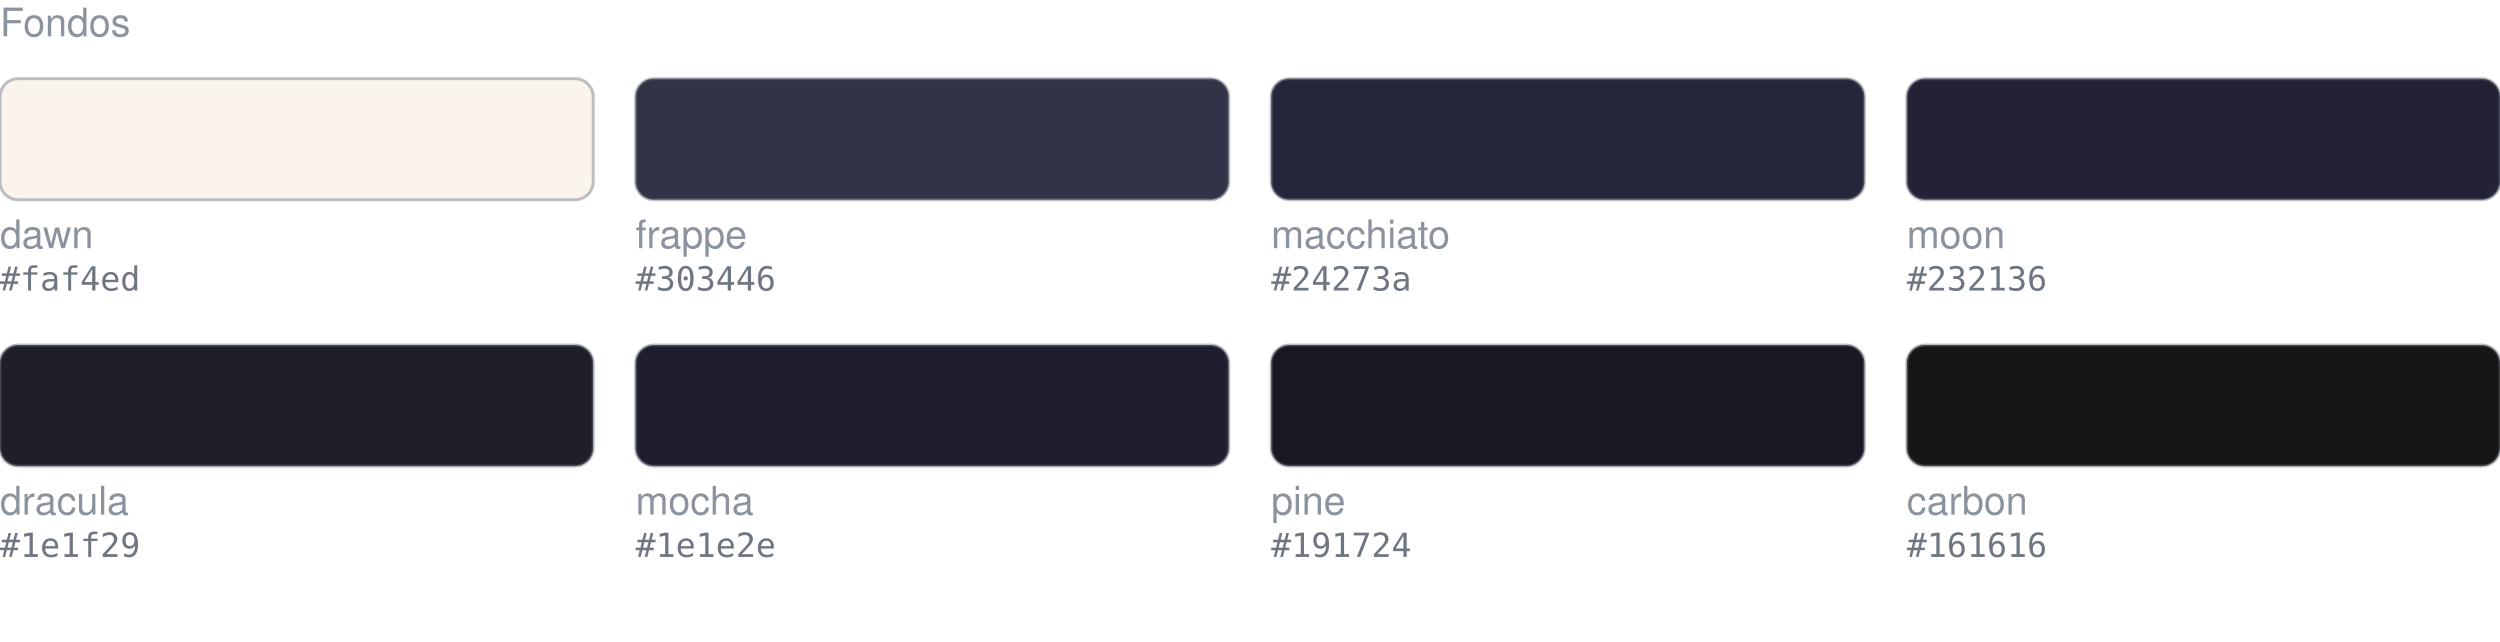
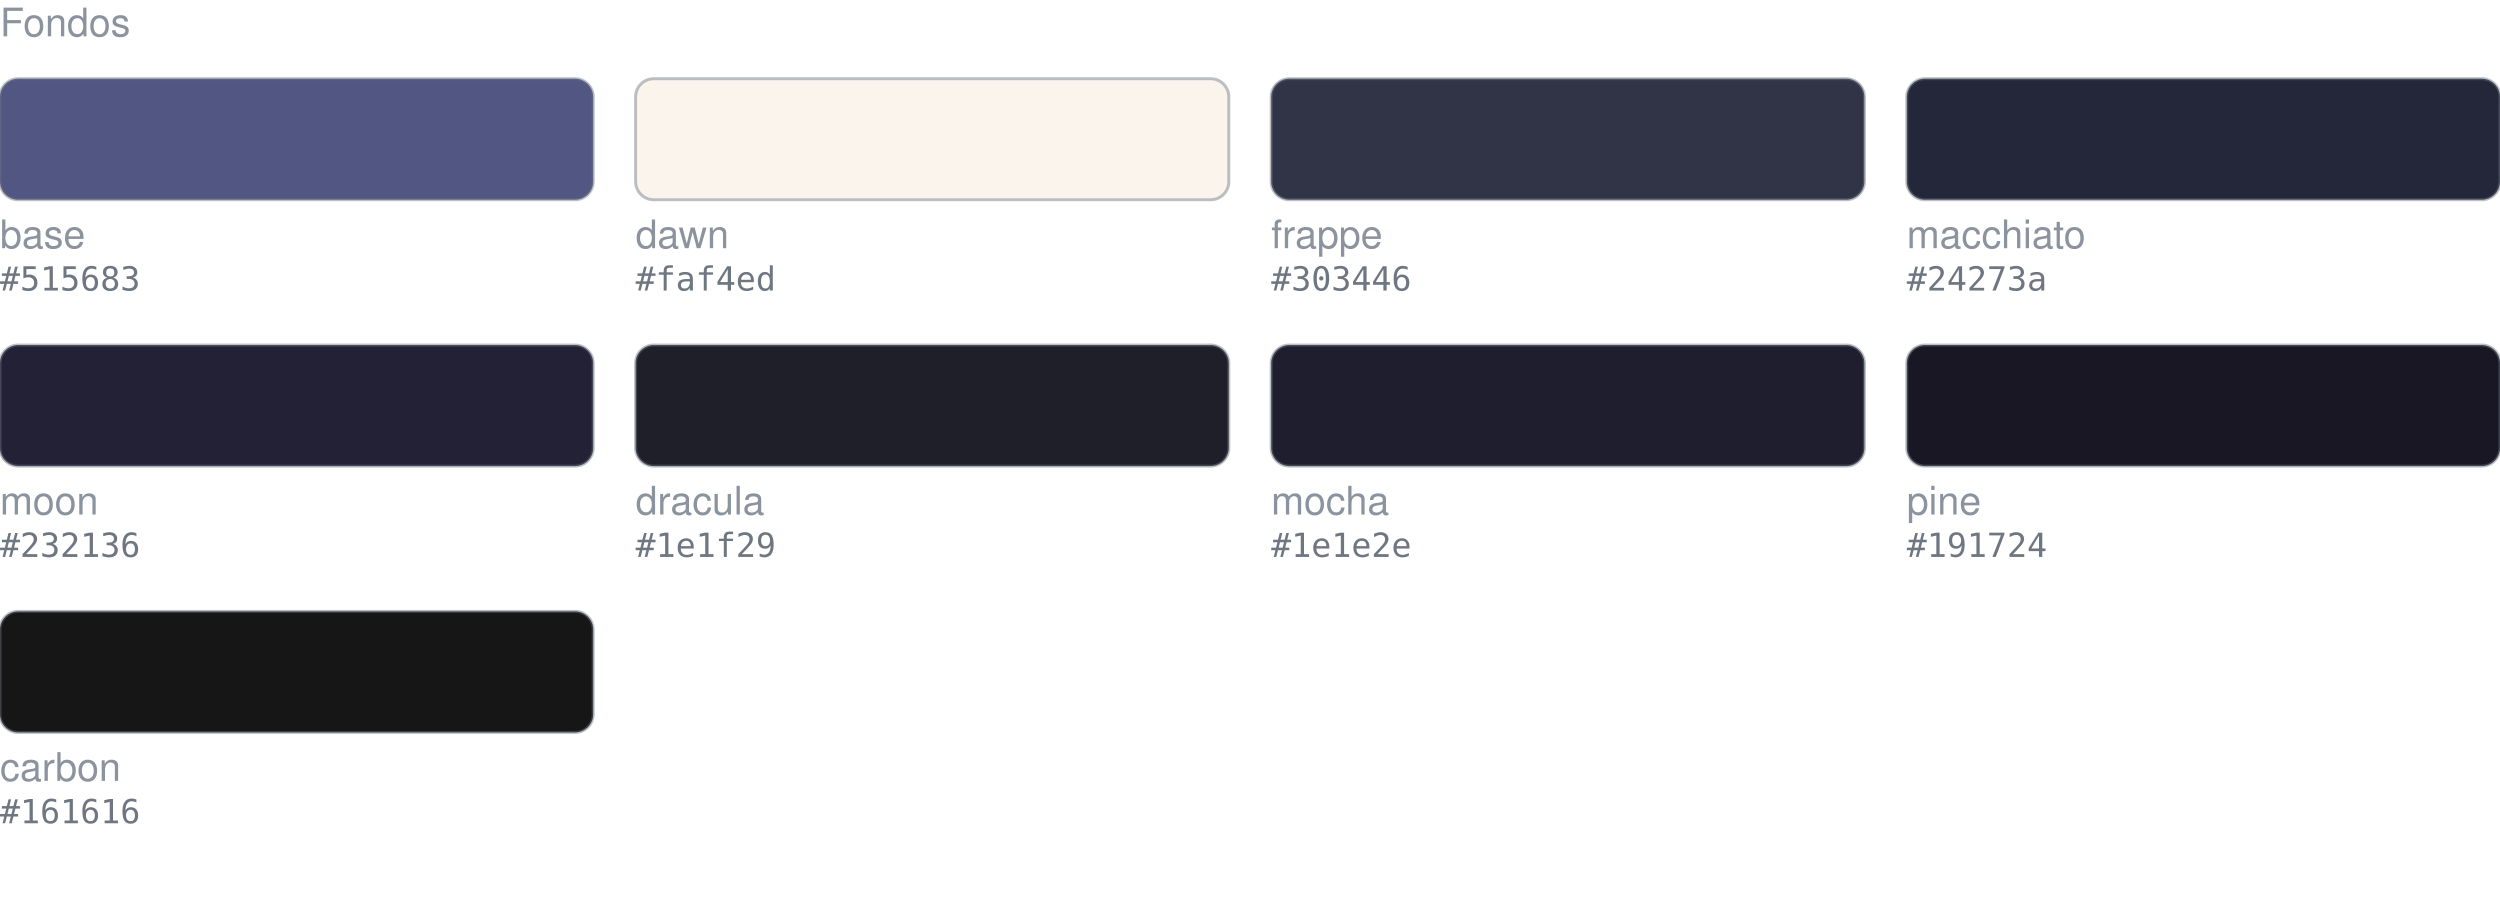
- <svg xmlns="http://www.w3.org/2000/svg" width="826" height="212" viewBox="0 0 826 212">
+ <svg xmlns="http://www.w3.org/2000/svg" width="826" height="300" viewBox="0 0 826 300">
  <text x="0" y="12" font-family="-apple-system,BlinkMacSystemFont,Segoe UI,Helvetica,Arial,sans-serif" font-size="13" fill="#8b949e">Fondos</text>
-   <rect x="0" y="26" width="196" height="40" rx="6" fill="#faf4ed" stroke="#6e7681" stroke-opacity="0.45" />
-   <text x="0" y="82" font-family="-apple-system,BlinkMacSystemFont,Segoe UI,Helvetica,Arial,sans-serif" font-size="13" fill="#8b949e">dawn</text>
-   <text x="0" y="96" font-family="ui-monospace,SFMono-Regular,Menlo,monospace" font-size="11" fill="#6e7681">#faf4ed</text>
-   <rect x="210" y="26" width="196" height="40" rx="6" fill="#303446" stroke="#6e7681" stroke-opacity="0.45" />
-   <text x="210" y="82" font-family="-apple-system,BlinkMacSystemFont,Segoe UI,Helvetica,Arial,sans-serif" font-size="13" fill="#8b949e">frappe</text>
-   <text x="210" y="96" font-family="ui-monospace,SFMono-Regular,Menlo,monospace" font-size="11" fill="#6e7681">#303446</text>
-   <rect x="420" y="26" width="196" height="40" rx="6" fill="#24273a" stroke="#6e7681" stroke-opacity="0.45" />
-   <text x="420" y="82" font-family="-apple-system,BlinkMacSystemFont,Segoe UI,Helvetica,Arial,sans-serif" font-size="13" fill="#8b949e">macchiato</text>
-   <text x="420" y="96" font-family="ui-monospace,SFMono-Regular,Menlo,monospace" font-size="11" fill="#6e7681">#24273a</text>
-   <rect x="630" y="26" width="196" height="40" rx="6" fill="#232136" stroke="#6e7681" stroke-opacity="0.45" />
-   <text x="630" y="82" font-family="-apple-system,BlinkMacSystemFont,Segoe UI,Helvetica,Arial,sans-serif" font-size="13" fill="#8b949e">moon</text>
-   <text x="630" y="96" font-family="ui-monospace,SFMono-Regular,Menlo,monospace" font-size="11" fill="#6e7681">#232136</text>
-   <rect x="0" y="114" width="196" height="40" rx="6" fill="#1e1f29" stroke="#6e7681" stroke-opacity="0.45" />
-   <text x="0" y="170" font-family="-apple-system,BlinkMacSystemFont,Segoe UI,Helvetica,Arial,sans-serif" font-size="13" fill="#8b949e">dracula</text>
-   <text x="0" y="184" font-family="ui-monospace,SFMono-Regular,Menlo,monospace" font-size="11" fill="#6e7681">#1e1f29</text>
-   <rect x="210" y="114" width="196" height="40" rx="6" fill="#1e1e2e" stroke="#6e7681" stroke-opacity="0.45" />
-   <text x="210" y="170" font-family="-apple-system,BlinkMacSystemFont,Segoe UI,Helvetica,Arial,sans-serif" font-size="13" fill="#8b949e">mocha</text>
-   <text x="210" y="184" font-family="ui-monospace,SFMono-Regular,Menlo,monospace" font-size="11" fill="#6e7681">#1e1e2e</text>
-   <rect x="420" y="114" width="196" height="40" rx="6" fill="#191724" stroke="#6e7681" stroke-opacity="0.45" />
-   <text x="420" y="170" font-family="-apple-system,BlinkMacSystemFont,Segoe UI,Helvetica,Arial,sans-serif" font-size="13" fill="#8b949e">pine</text>
-   <text x="420" y="184" font-family="ui-monospace,SFMono-Regular,Menlo,monospace" font-size="11" fill="#6e7681">#191724</text>
-   <rect x="630" y="114" width="196" height="40" rx="6" fill="#161616" stroke="#6e7681" stroke-opacity="0.45" />
-   <text x="630" y="170" font-family="-apple-system,BlinkMacSystemFont,Segoe UI,Helvetica,Arial,sans-serif" font-size="13" fill="#8b949e">carbon</text>
-   <text x="630" y="184" font-family="ui-monospace,SFMono-Regular,Menlo,monospace" font-size="11" fill="#6e7681">#161616</text>
+   <rect x="0" y="26" width="196" height="40" rx="6" fill="#515683" stroke="#6e7681" stroke-opacity="0.45" />
+   <text x="0" y="82" font-family="-apple-system,BlinkMacSystemFont,Segoe UI,Helvetica,Arial,sans-serif" font-size="13" fill="#8b949e">base</text>
+   <text x="0" y="96" font-family="ui-monospace,SFMono-Regular,Menlo,monospace" font-size="11" fill="#6e7681">#515683</text>
+   <rect x="210" y="26" width="196" height="40" rx="6" fill="#faf4ed" stroke="#6e7681" stroke-opacity="0.45" />
+   <text x="210" y="82" font-family="-apple-system,BlinkMacSystemFont,Segoe UI,Helvetica,Arial,sans-serif" font-size="13" fill="#8b949e">dawn</text>
+   <text x="210" y="96" font-family="ui-monospace,SFMono-Regular,Menlo,monospace" font-size="11" fill="#6e7681">#faf4ed</text>
+   <rect x="420" y="26" width="196" height="40" rx="6" fill="#303446" stroke="#6e7681" stroke-opacity="0.45" />
+   <text x="420" y="82" font-family="-apple-system,BlinkMacSystemFont,Segoe UI,Helvetica,Arial,sans-serif" font-size="13" fill="#8b949e">frappe</text>
+   <text x="420" y="96" font-family="ui-monospace,SFMono-Regular,Menlo,monospace" font-size="11" fill="#6e7681">#303446</text>
+   <rect x="630" y="26" width="196" height="40" rx="6" fill="#24273a" stroke="#6e7681" stroke-opacity="0.45" />
+   <text x="630" y="82" font-family="-apple-system,BlinkMacSystemFont,Segoe UI,Helvetica,Arial,sans-serif" font-size="13" fill="#8b949e">macchiato</text>
+   <text x="630" y="96" font-family="ui-monospace,SFMono-Regular,Menlo,monospace" font-size="11" fill="#6e7681">#24273a</text>
+   <rect x="0" y="114" width="196" height="40" rx="6" fill="#232136" stroke="#6e7681" stroke-opacity="0.45" />
+   <text x="0" y="170" font-family="-apple-system,BlinkMacSystemFont,Segoe UI,Helvetica,Arial,sans-serif" font-size="13" fill="#8b949e">moon</text>
+   <text x="0" y="184" font-family="ui-monospace,SFMono-Regular,Menlo,monospace" font-size="11" fill="#6e7681">#232136</text>
+   <rect x="210" y="114" width="196" height="40" rx="6" fill="#1e1f29" stroke="#6e7681" stroke-opacity="0.45" />
+   <text x="210" y="170" font-family="-apple-system,BlinkMacSystemFont,Segoe UI,Helvetica,Arial,sans-serif" font-size="13" fill="#8b949e">dracula</text>
+   <text x="210" y="184" font-family="ui-monospace,SFMono-Regular,Menlo,monospace" font-size="11" fill="#6e7681">#1e1f29</text>
+   <rect x="420" y="114" width="196" height="40" rx="6" fill="#1e1e2e" stroke="#6e7681" stroke-opacity="0.45" />
+   <text x="420" y="170" font-family="-apple-system,BlinkMacSystemFont,Segoe UI,Helvetica,Arial,sans-serif" font-size="13" fill="#8b949e">mocha</text>
+   <text x="420" y="184" font-family="ui-monospace,SFMono-Regular,Menlo,monospace" font-size="11" fill="#6e7681">#1e1e2e</text>
+   <rect x="630" y="114" width="196" height="40" rx="6" fill="#191724" stroke="#6e7681" stroke-opacity="0.45" />
+   <text x="630" y="170" font-family="-apple-system,BlinkMacSystemFont,Segoe UI,Helvetica,Arial,sans-serif" font-size="13" fill="#8b949e">pine</text>
+   <text x="630" y="184" font-family="ui-monospace,SFMono-Regular,Menlo,monospace" font-size="11" fill="#6e7681">#191724</text>
+   <rect x="0" y="202" width="196" height="40" rx="6" fill="#161616" stroke="#6e7681" stroke-opacity="0.45" />
+   <text x="0" y="258" font-family="-apple-system,BlinkMacSystemFont,Segoe UI,Helvetica,Arial,sans-serif" font-size="13" fill="#8b949e">carbon</text>
+   <text x="0" y="272" font-family="ui-monospace,SFMono-Regular,Menlo,monospace" font-size="11" fill="#6e7681">#161616</text>
</svg>
